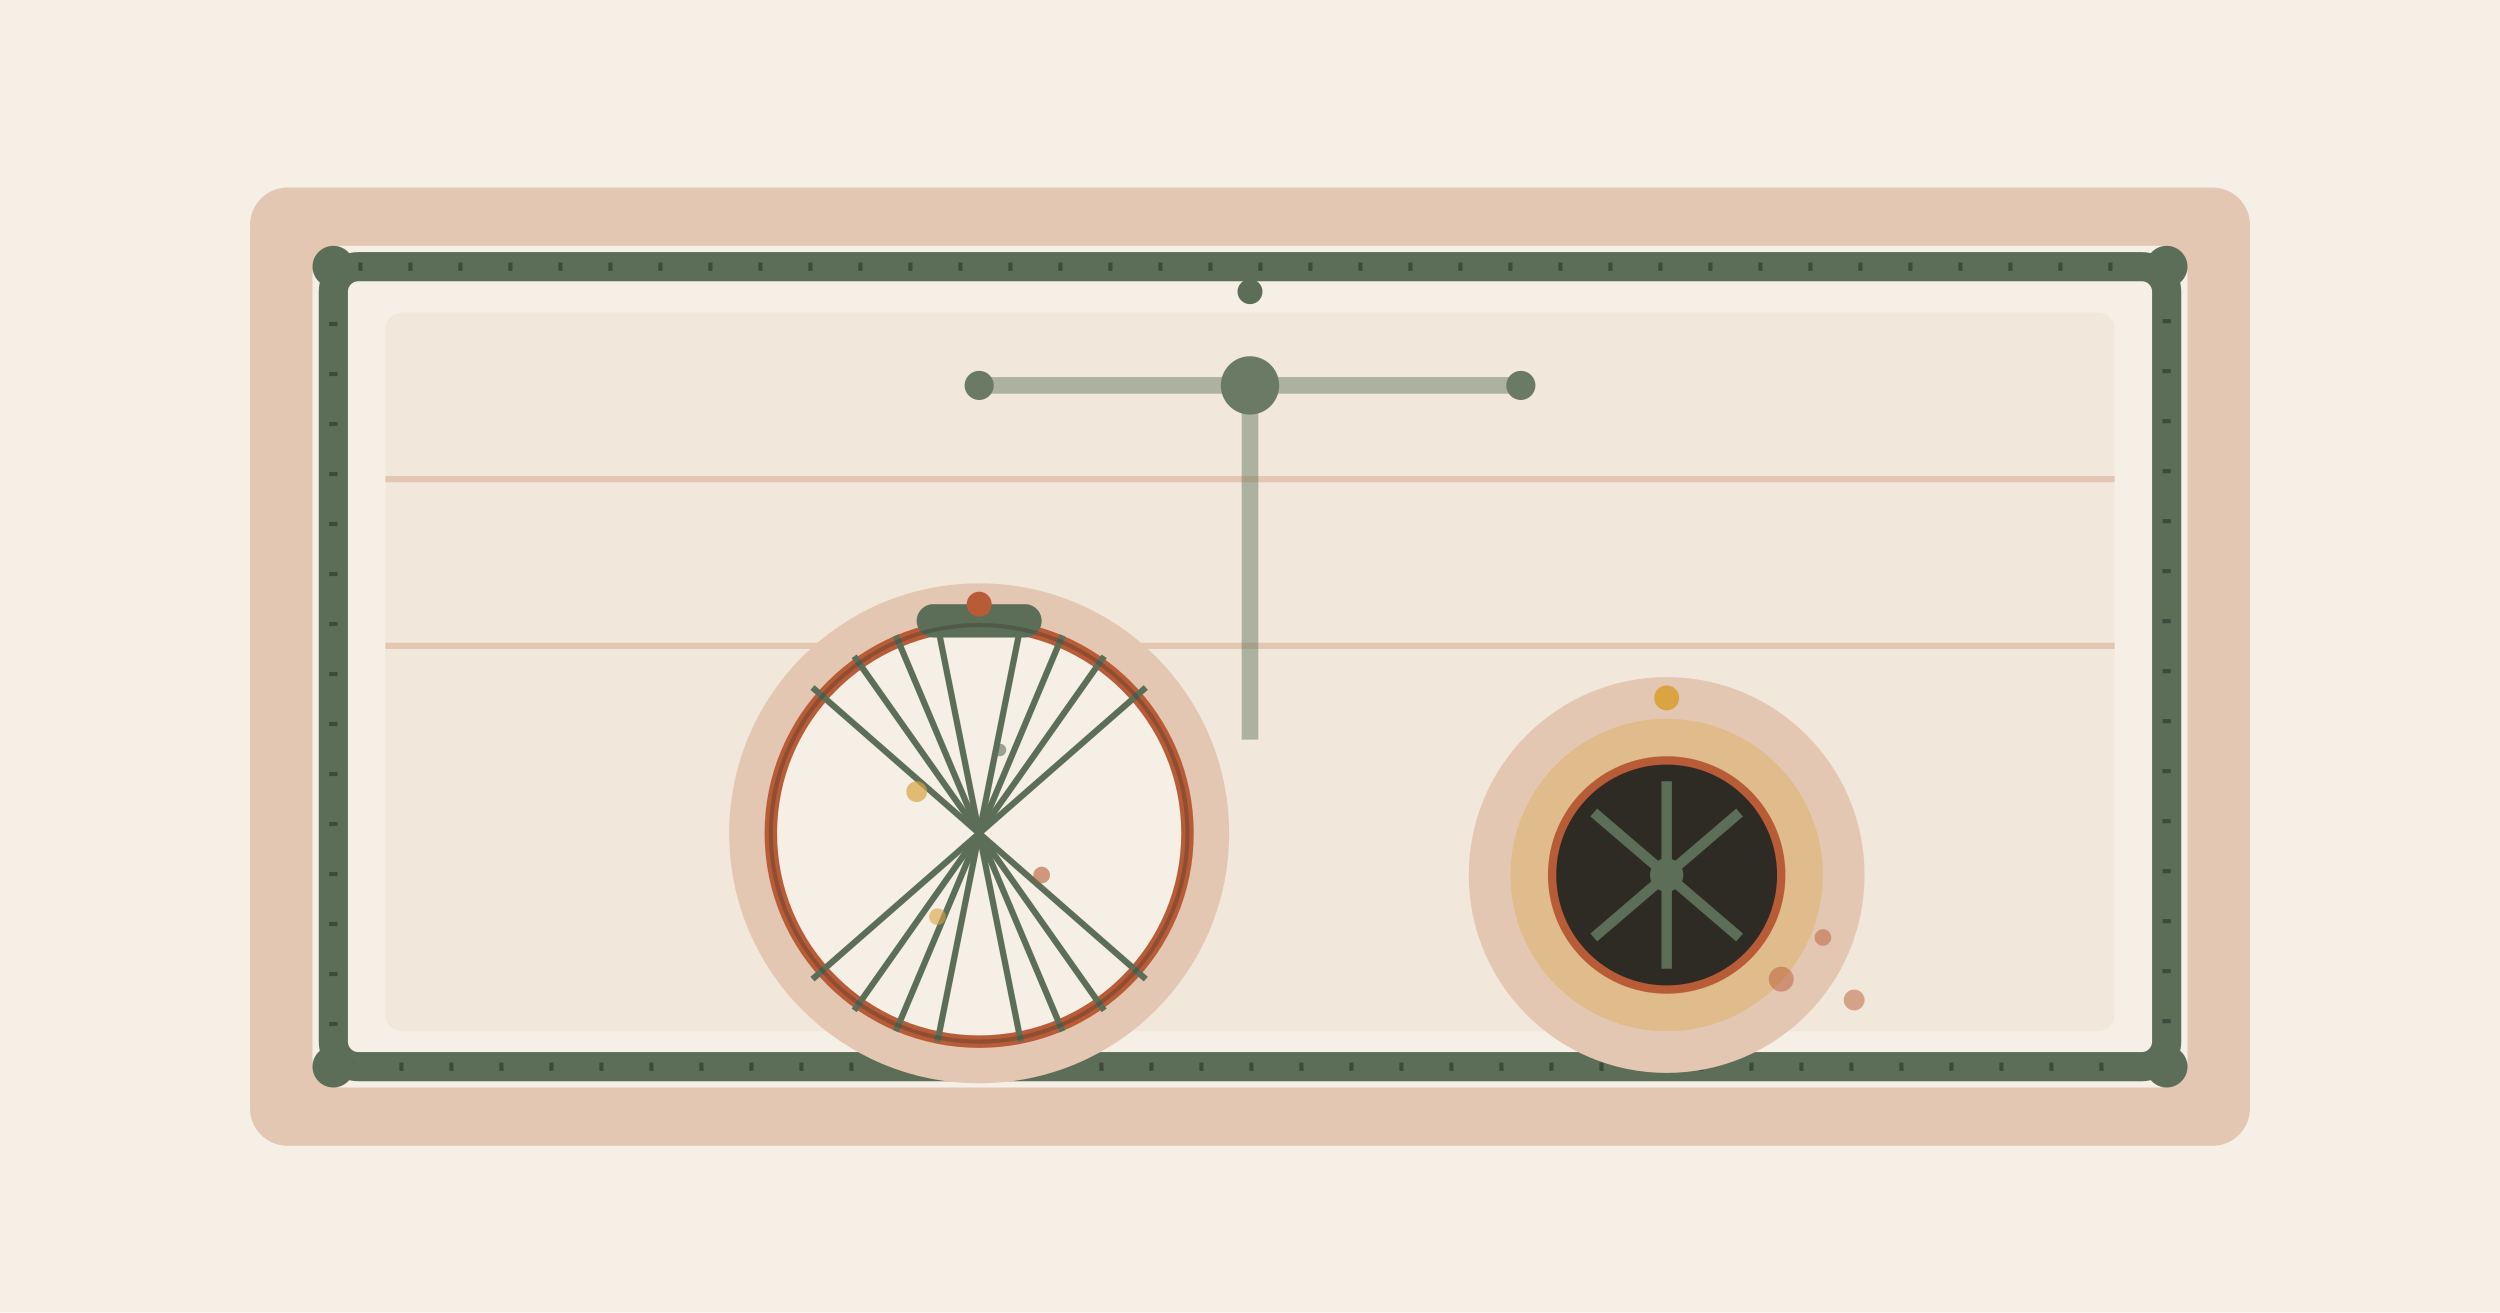
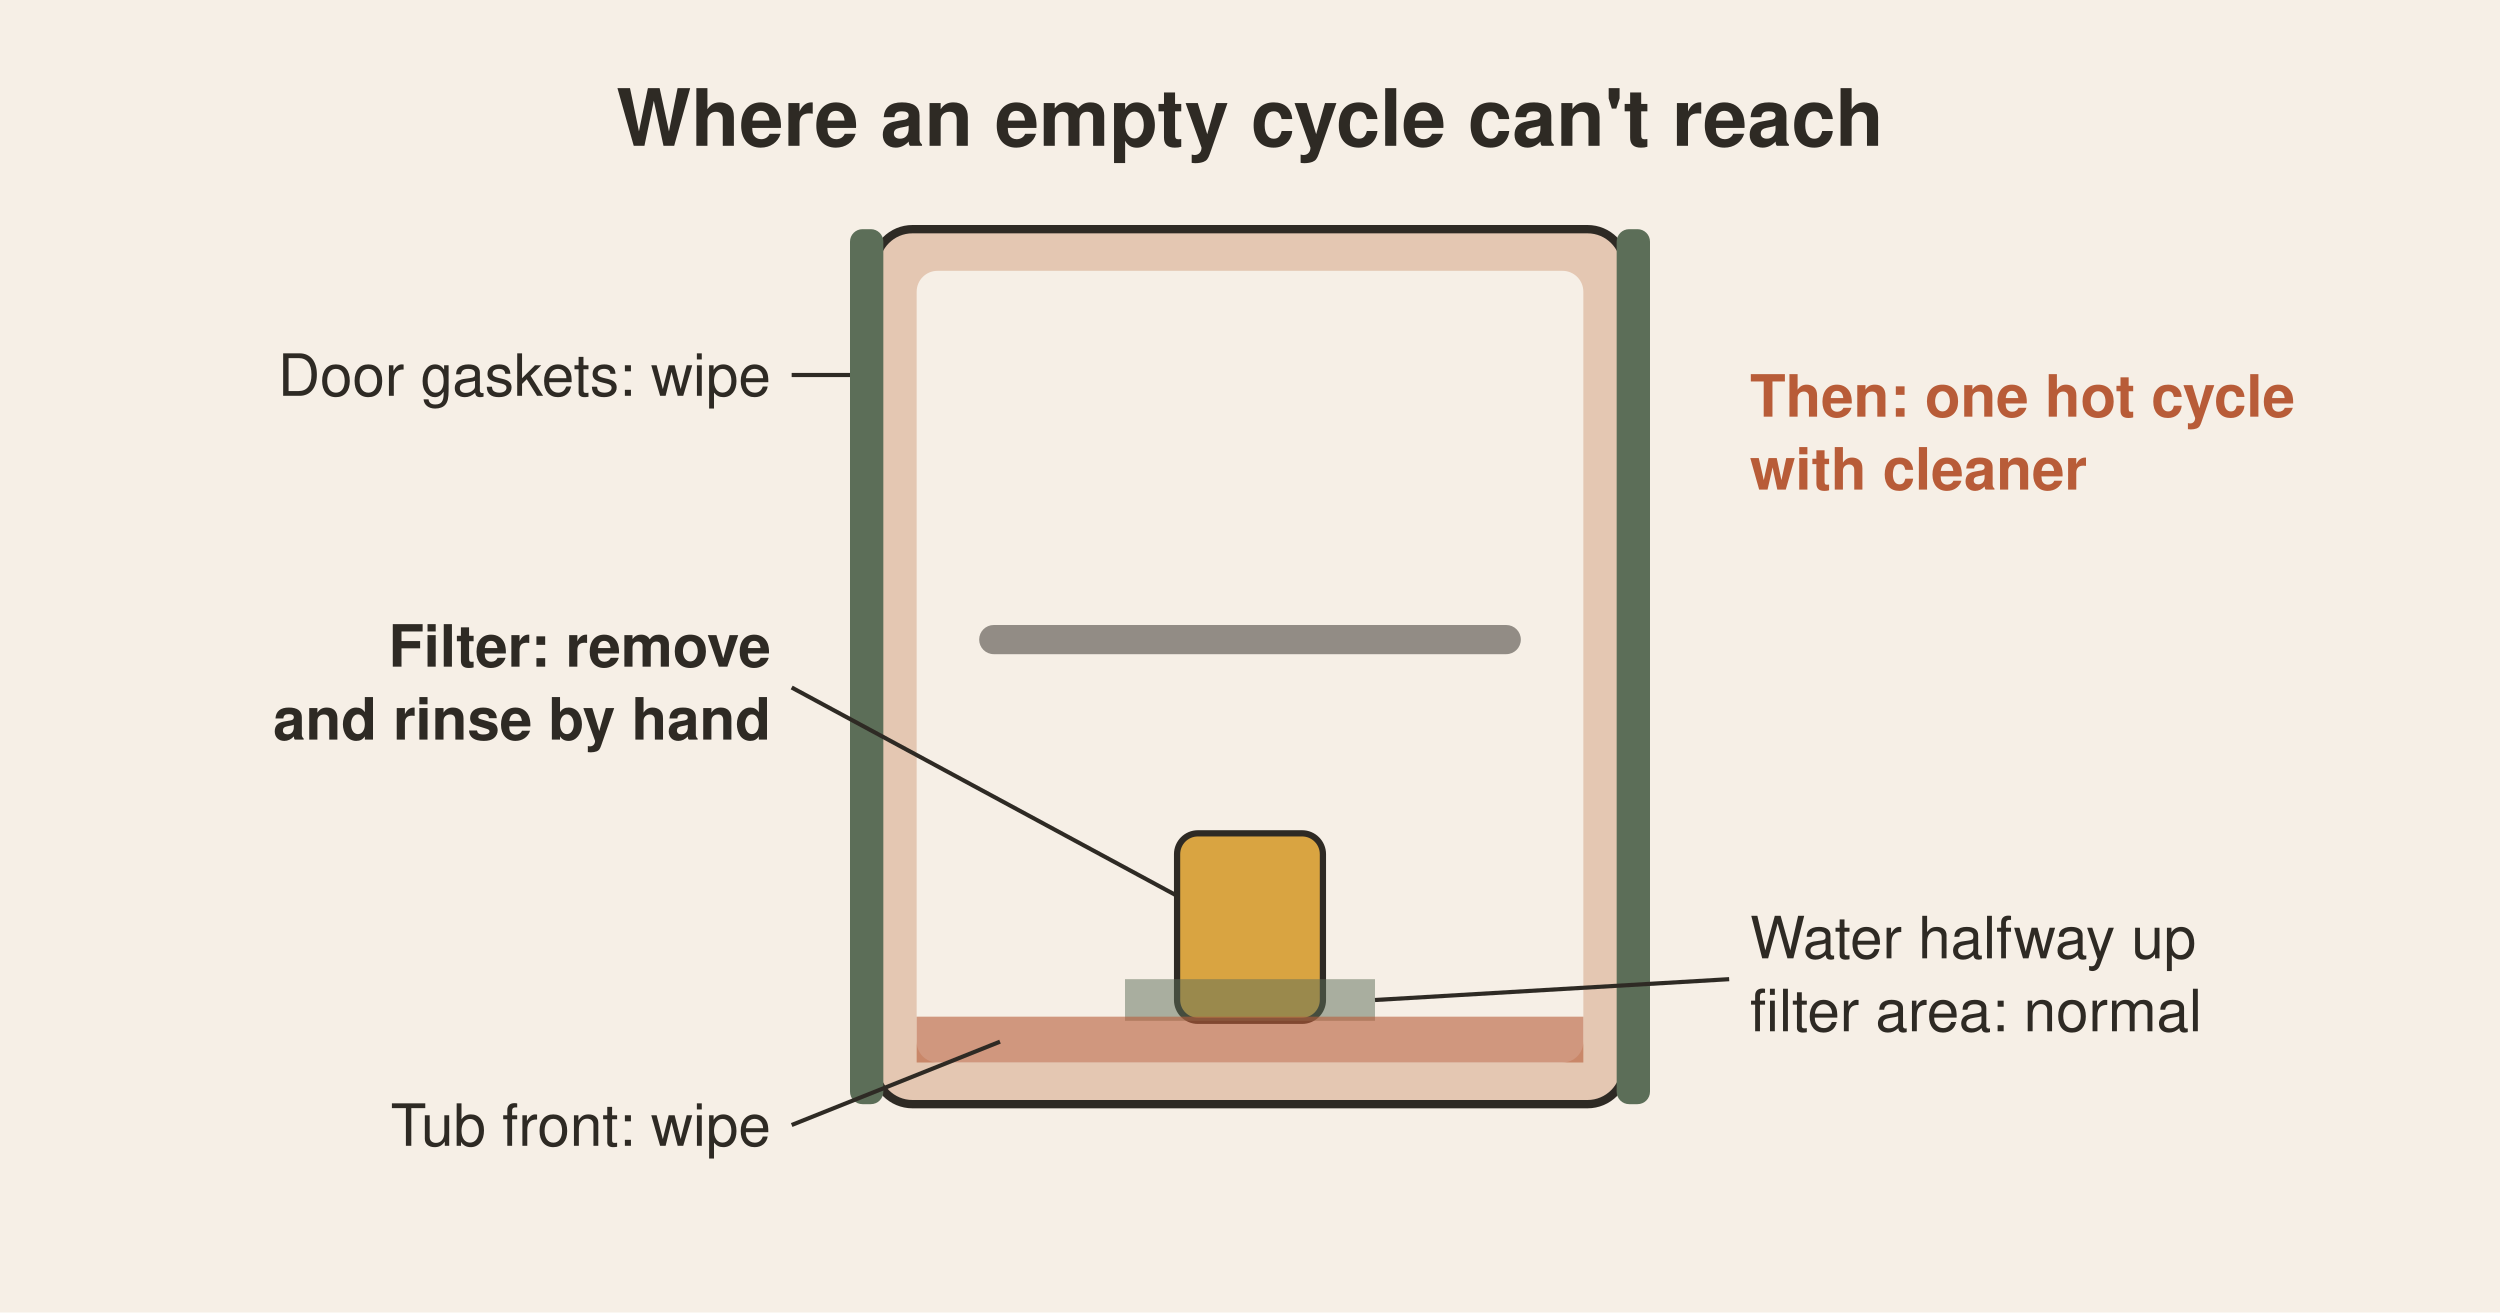
<svg xmlns="http://www.w3.org/2000/svg" viewBox="0 0 1200 630">
  <rect width="1200" height="630" fill="#F6EFE6" />
-   <rect x="120" y="90" width="960" height="460" rx="18" fill="#E4C7B2" />
-   <rect x="150" y="118" width="900" height="404" rx="14" fill="#F6EFE6" />
-   <rect x="160" y="128" width="880" height="384" rx="12" fill="none" stroke="#5C6E58" stroke-width="14" />
-   <rect x="160" y="128" width="880" height="384" rx="12" fill="none" stroke="#3E4A3B" stroke-width="4" stroke-dasharray="2 22" />
-   <rect x="185" y="150" width="830" height="345" rx="8" fill="#F1E7DA" />
-   <line x1="185" y1="230" x2="1015" y2="230" stroke="#E4C7B2" stroke-width="3" />
-   <line x1="185" y1="310" x2="1015" y2="310" stroke="#E4C7B2" stroke-width="3" />
-   <g>
-     <circle cx="800" cy="420" r="95" fill="#E4C7B2" />
-     <circle cx="800" cy="420" r="75" fill="#D9A441" opacity="0.35" />
-     <circle cx="800" cy="420" r="55" fill="#2E2A24" />
-     <circle cx="800" cy="420" r="55" fill="none" stroke="#B85C38" stroke-width="4" />
-     <line x1="800" y1="375" x2="800" y2="465" stroke="#5C6E58" stroke-width="5" />
-     <line x1="765" y1="390" x2="835" y2="450" stroke="#5C6E58" stroke-width="5" />
-     <line x1="765" y1="450" x2="835" y2="390" stroke="#5C6E58" stroke-width="5" />
-     <circle cx="800" cy="420" r="8" fill="#5C6E58" />
-   </g>
-   <g opacity="0.5">
-     <circle cx="855" cy="470" r="6" fill="#B85C38" />
-     <circle cx="875" cy="450" r="4" fill="#B85C38" />
-     <circle cx="890" cy="480" r="5" fill="#B85C38" />
-   </g>
-   <g>
-     <circle cx="470" cy="400" r="120" fill="#E4C7B2" />
-     <circle cx="470" cy="400" r="100" fill="#F6EFE6" />
-     <circle cx="470" cy="400" r="100" fill="none" stroke="#B85C38" stroke-width="6" />
-     <g stroke="#5C6E58" stroke-width="3">
-       <line x1="390" y1="330" x2="550" y2="470" />
-       <line x1="410" y1="315" x2="530" y2="485" />
-       <line x1="430" y1="305" x2="510" y2="495" />
-       <line x1="450" y1="300" x2="490" y2="500" />
-       <line x1="550" y1="330" x2="390" y2="470" />
-       <line x1="530" y1="315" x2="410" y2="485" />
-       <line x1="510" y1="305" x2="430" y2="495" />
-       <line x1="490" y1="300" x2="450" y2="500" />
-     </g>
-     <rect x="440" y="290" width="60" height="16" rx="8" fill="#5C6E58" />
-     <circle cx="470" cy="400" r="100" fill="none" stroke="#2E2A24" stroke-width="2" opacity="0.3" />
-     <circle cx="440" cy="380" r="5" fill="#D9A441" opacity="0.7" />
-     <circle cx="500" cy="420" r="4" fill="#B85C38" opacity="0.6" />
-     <circle cx="480" cy="360" r="3" fill="#5C6E58" opacity="0.6" />
-     <circle cx="450" cy="440" r="4" fill="#D9A441" opacity="0.6" />
-   </g>
-   <g opacity="0.9">
-     <circle cx="600" cy="185" r="14" fill="#5C6E58" />
-     <rect x="596" y="185" width="8" height="170" fill="#5C6E58" opacity="0.5" />
-     <rect x="470" y="181" width="260" height="8" rx="4" fill="#5C6E58" opacity="0.5" />
-     <circle cx="470" cy="185" r="7" fill="#5C6E58" />
-     <circle cx="730" cy="185" r="7" fill="#5C6E58" />
-   </g>
-   <circle cx="160" cy="128" r="10" fill="#5C6E58" />
-   <circle cx="1040" cy="128" r="10" fill="#5C6E58" />
-   <circle cx="160" cy="512" r="10" fill="#5C6E58" />
-   <circle cx="1040" cy="512" r="10" fill="#5C6E58" />
-   <circle cx="470" cy="290" r="6" fill="#B85C38" />
-   <circle cx="800" cy="335" r="6" fill="#D9A441" />
-   <circle cx="600" cy="140" r="6" fill="#5C6E58" />
+   <text x="600" y="70" font-family="Helvetica, Arial, sans-serif" font-size="38" font-weight="bold" fill="#2E2A24" text-anchor="middle">Where an empty cycle can't reach</text>
+   <rect x="420" y="110" width="360" height="420" rx="18" fill="#E4C7B2" stroke="#2E2A24" stroke-width="4" />
+   <rect x="440" y="130" width="320" height="380" rx="10" fill="#F6EFE6" />
+   <rect x="408" y="110" width="16" height="420" rx="6" fill="#5C6E58" />
+   <rect x="776" y="110" width="16" height="420" rx="6" fill="#5C6E58" />
+   <rect x="470" y="300" width="260" height="14" rx="7" fill="#2E2A24" opacity="0.5" />
+   <rect x="565" y="400" width="70" height="90" rx="10" fill="#D9A441" stroke="#2E2A24" stroke-width="3" />
+   <rect x="540" y="470" width="120" height="20" fill="#5C6E58" opacity="0.5" />
+   <rect x="440" y="488" width="320" height="22" fill="#B85C38" opacity="0.6" />
+   <line x1="565" y1="430" x2="380" y2="330" stroke="#2E2A24" stroke-width="2" />
+   <text x="370" y="320" font-family="Helvetica, Arial, sans-serif" font-size="28" font-weight="bold" fill="#2E2A24" text-anchor="end">Filter: remove</text>
+   <text x="370" y="355" font-family="Helvetica, Arial, sans-serif" font-size="28" font-weight="bold" fill="#2E2A24" text-anchor="end">and rinse by hand</text>
+   <line x1="408" y1="180" x2="380" y2="180" stroke="#2E2A24" stroke-width="2" />
+   <text x="370" y="190" font-family="Helvetica, Arial, sans-serif" font-size="28" fill="#2E2A24" text-anchor="end">Door gaskets: wipe</text>
+   <line x1="480" y1="500" x2="380" y2="540" stroke="#2E2A24" stroke-width="2" />
+   <text x="370" y="550" font-family="Helvetica, Arial, sans-serif" font-size="28" fill="#2E2A24" text-anchor="end">Tub front: wipe</text>
+   <line x1="660" y1="480" x2="830" y2="470" stroke="#2E2A24" stroke-width="2" />
+   <text x="840" y="460" font-family="Helvetica, Arial, sans-serif" font-size="28" fill="#2E2A24">Water halfway up</text>
+   <text x="840" y="495" font-family="Helvetica, Arial, sans-serif" font-size="28" fill="#2E2A24">filter area: normal</text>
+   <text x="840" y="200" font-family="Helvetica, Arial, sans-serif" font-size="28" font-weight="bold" fill="#B85C38">Then: one hot cycle</text>
+   <text x="840" y="235" font-family="Helvetica, Arial, sans-serif" font-size="28" font-weight="bold" fill="#B85C38">with cleaner</text>
</svg>
